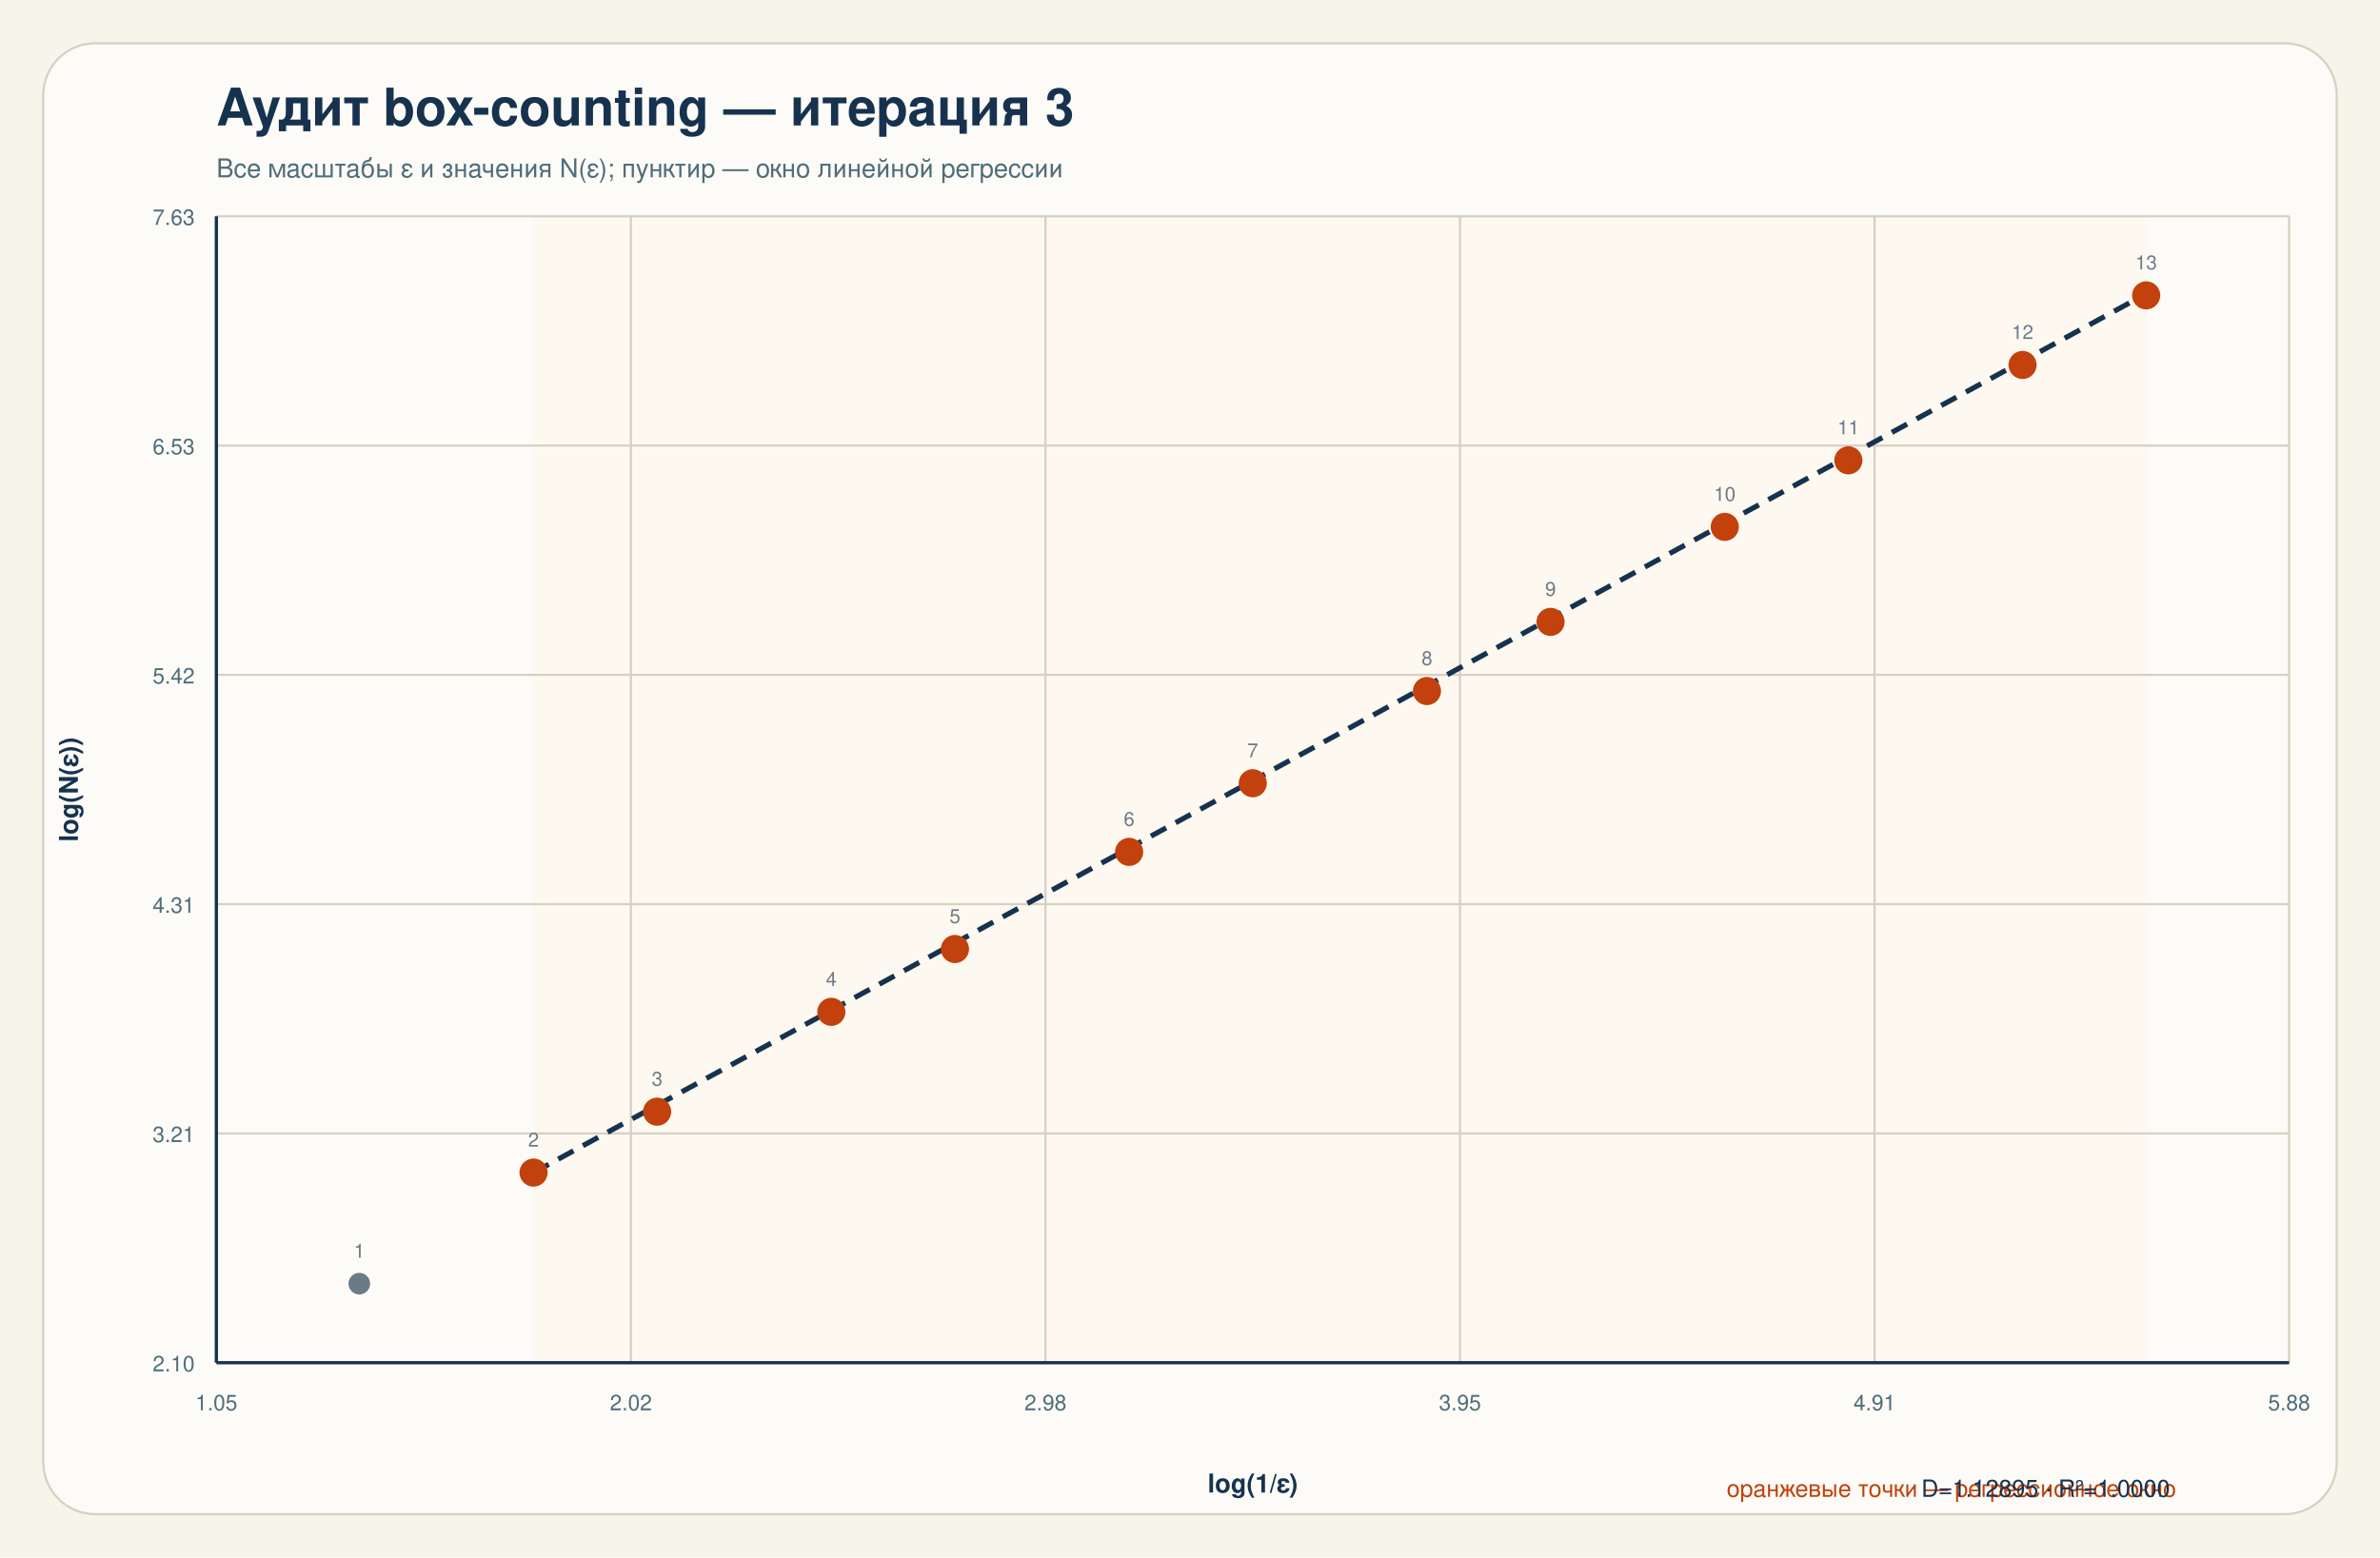
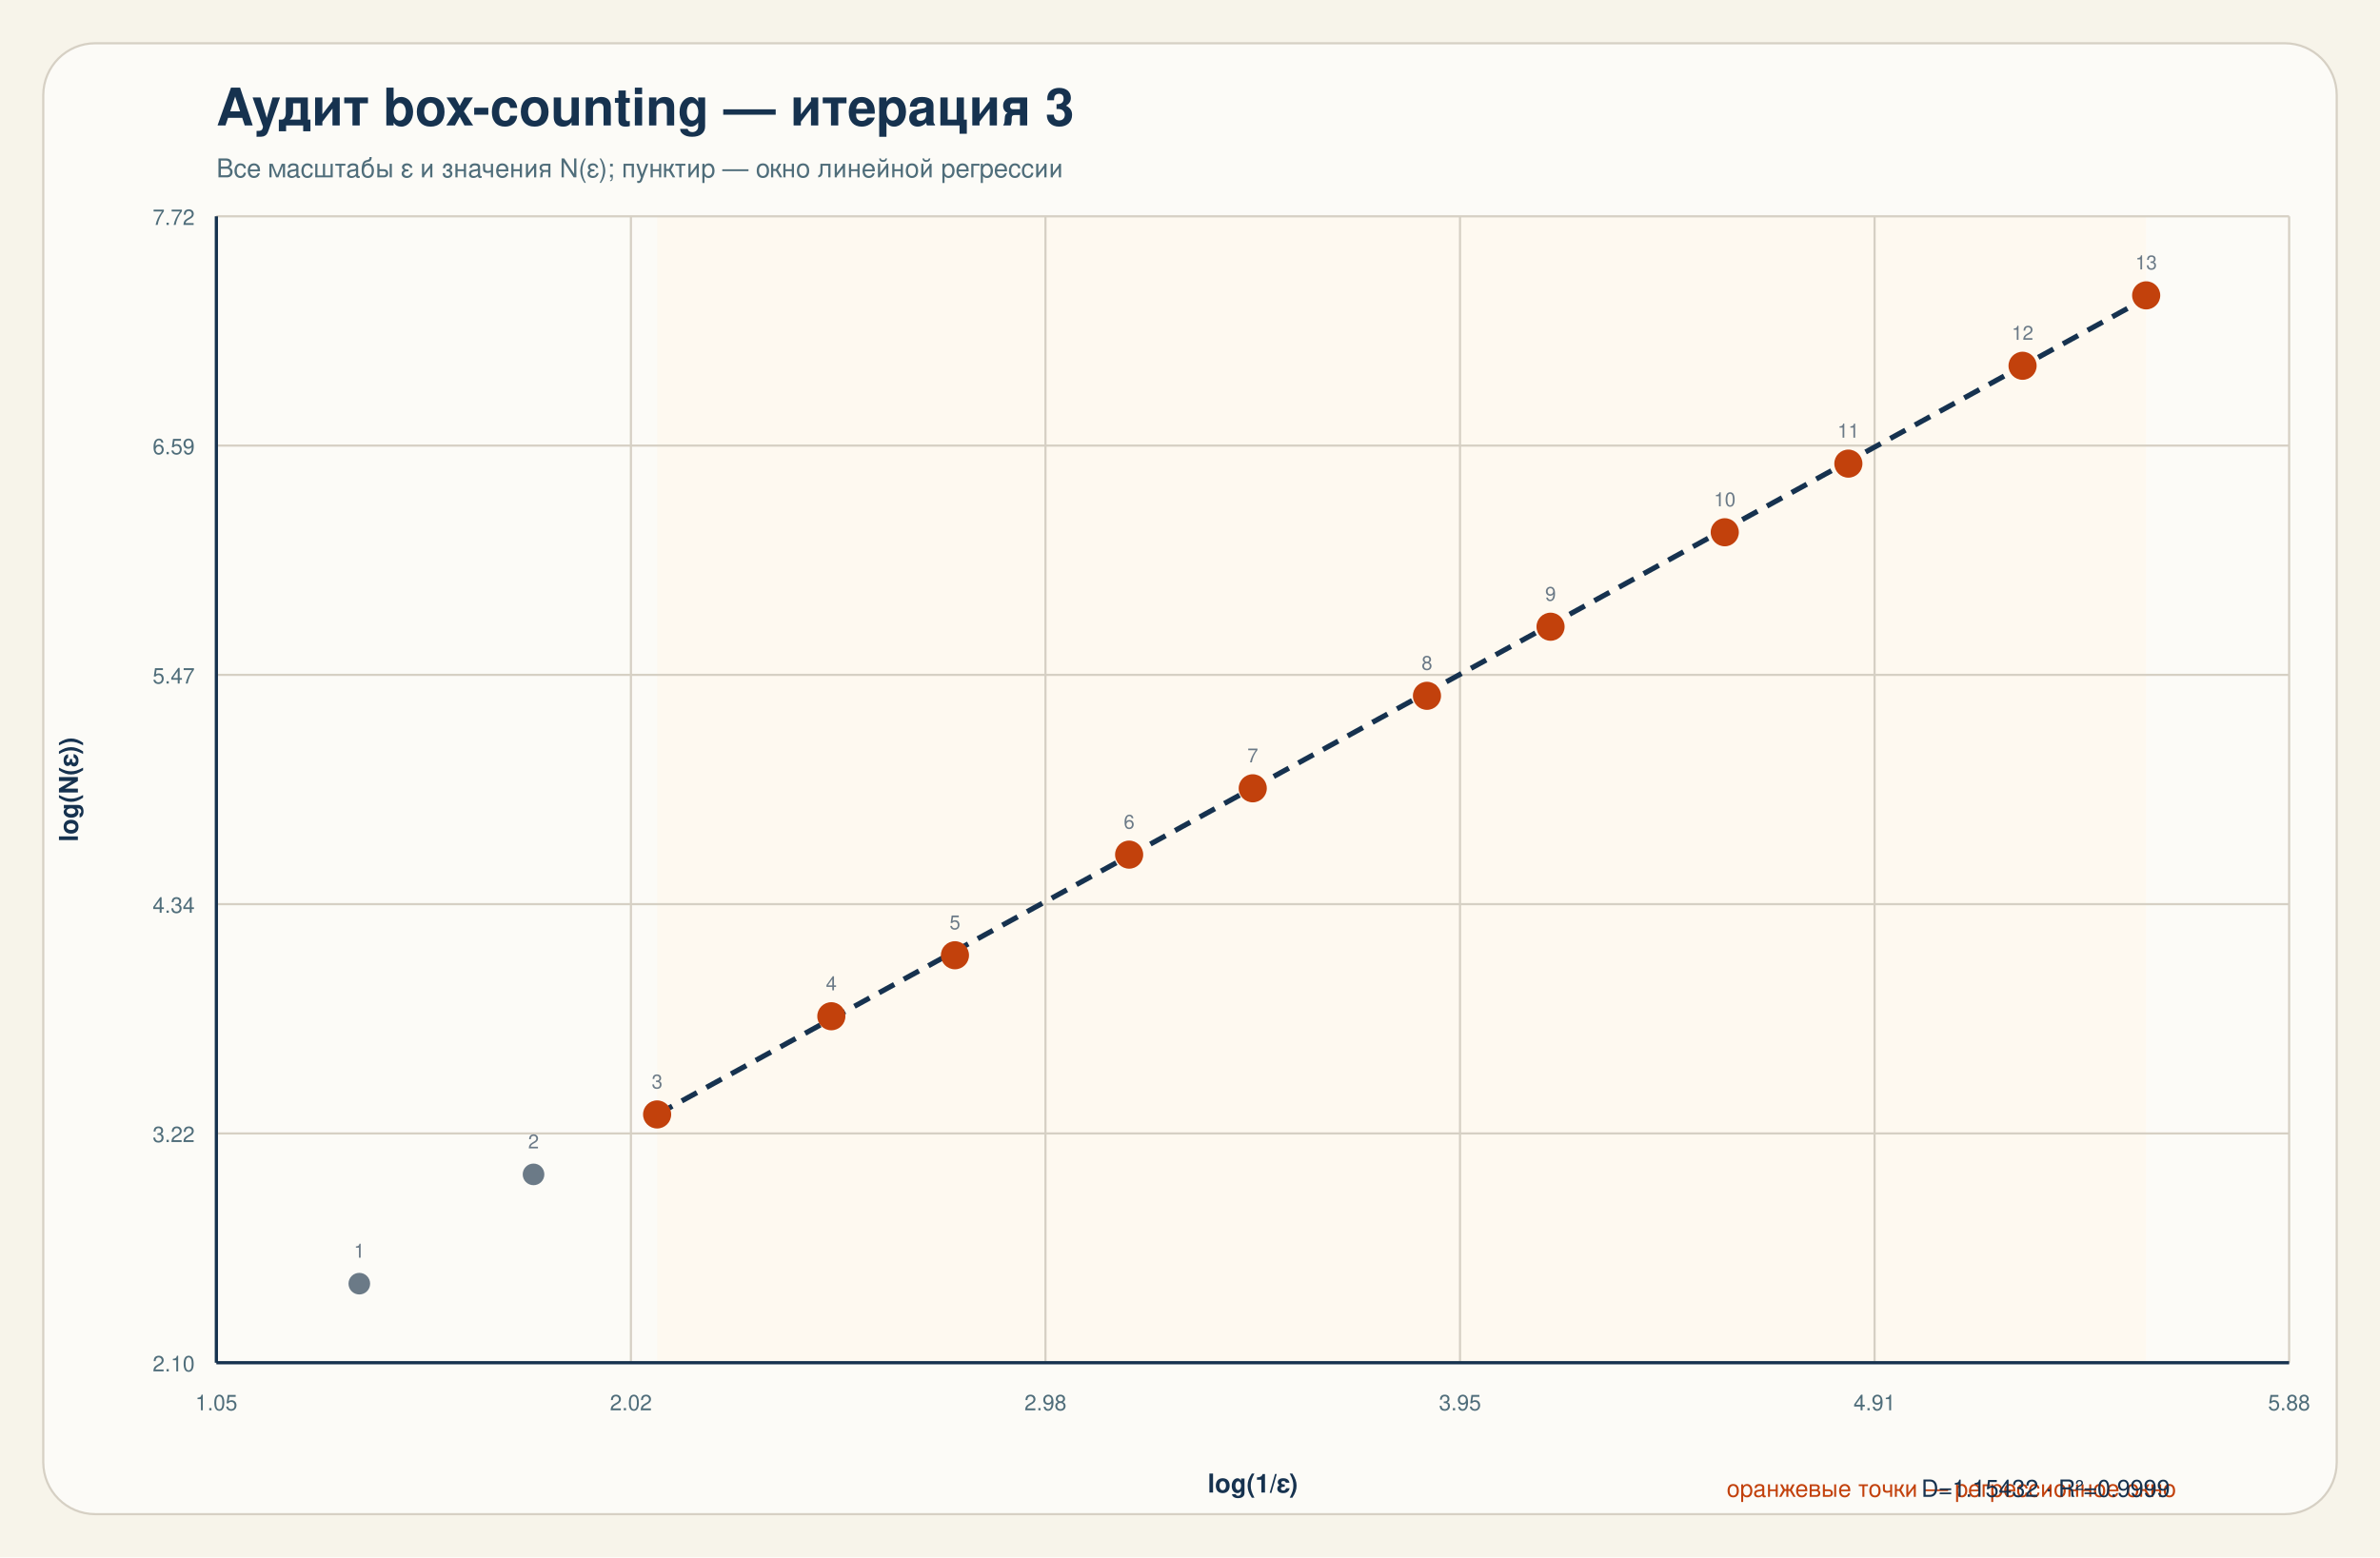
<svg xmlns="http://www.w3.org/2000/svg" width="1100" height="720" viewBox="0 0 1100 720">
  <rect width="100%" height="100%" fill="#f7f4ea" />
  <rect x="20" y="20" width="1060" height="680" rx="24" fill="#fcfbf7" stroke="#d6d0c4" />
  <text x="100" y="58" font-family="Helvetica, Arial, sans-serif" font-size="24" font-weight="700" fill="#16324f">Аудит box-counting — итерация 3</text>
  <text x="100" y="82" font-family="Helvetica, Arial, sans-serif" font-size="12" fill="#4f6d7a">Все масштабы ε и значения N(ε); пунктир — окно линейной регрессии</text>
-   <rect x="246.59" y="100.00" width="745.35" height="530.00" fill="#fff7ed" fill-opacity="0.65" />
+   <rect x="303.71" y="100.00" width="688.22" height="530.00" fill="#fff7ed" fill-opacity="0.65" />
  <line x1="100.00" y1="100.00" x2="100.00" y2="630.00" stroke="#d6d0c4" stroke-width="1" />
  <line x1="100.00" y1="630.00" x2="1058.00" y2="630.00" stroke="#d6d0c4" stroke-width="1" />
  <text x="100.00" y="652.00" font-family="Helvetica, Arial, sans-serif" font-size="10" fill="#4f6d7a" text-anchor="middle">1.05</text>
  <text x="90.00" y="634.00" font-family="Helvetica, Arial, sans-serif" font-size="10" fill="#4f6d7a" text-anchor="end">2.10</text>
  <line x1="291.60" y1="100.00" x2="291.60" y2="630.00" stroke="#d6d0c4" stroke-width="1" />
  <line x1="100.00" y1="524.00" x2="1058.00" y2="524.00" stroke="#d6d0c4" stroke-width="1" />
  <text x="291.60" y="652.00" font-family="Helvetica, Arial, sans-serif" font-size="10" fill="#4f6d7a" text-anchor="middle">2.02</text>
-   <text x="90.00" y="528.00" font-family="Helvetica, Arial, sans-serif" font-size="10" fill="#4f6d7a" text-anchor="end">3.21</text>
+   <text x="90.00" y="528.00" font-family="Helvetica, Arial, sans-serif" font-size="10" fill="#4f6d7a" text-anchor="end">3.22</text>
  <line x1="483.20" y1="100.00" x2="483.20" y2="630.00" stroke="#d6d0c4" stroke-width="1" />
  <line x1="100.00" y1="418.00" x2="1058.00" y2="418.00" stroke="#d6d0c4" stroke-width="1" />
  <text x="483.20" y="652.00" font-family="Helvetica, Arial, sans-serif" font-size="10" fill="#4f6d7a" text-anchor="middle">2.98</text>
-   <text x="90.00" y="422.00" font-family="Helvetica, Arial, sans-serif" font-size="10" fill="#4f6d7a" text-anchor="end">4.31</text>
+   <text x="90.00" y="422.00" font-family="Helvetica, Arial, sans-serif" font-size="10" fill="#4f6d7a" text-anchor="end">4.34</text>
  <line x1="674.80" y1="100.00" x2="674.80" y2="630.00" stroke="#d6d0c4" stroke-width="1" />
  <line x1="100.00" y1="312.00" x2="1058.00" y2="312.00" stroke="#d6d0c4" stroke-width="1" />
  <text x="674.80" y="652.00" font-family="Helvetica, Arial, sans-serif" font-size="10" fill="#4f6d7a" text-anchor="middle">3.95</text>
-   <text x="90.00" y="316.00" font-family="Helvetica, Arial, sans-serif" font-size="10" fill="#4f6d7a" text-anchor="end">5.42</text>
+   <text x="90.00" y="316.00" font-family="Helvetica, Arial, sans-serif" font-size="10" fill="#4f6d7a" text-anchor="end">5.47</text>
  <line x1="866.40" y1="100.00" x2="866.40" y2="630.00" stroke="#d6d0c4" stroke-width="1" />
  <line x1="100.00" y1="206.00" x2="1058.00" y2="206.00" stroke="#d6d0c4" stroke-width="1" />
  <text x="866.40" y="652.00" font-family="Helvetica, Arial, sans-serif" font-size="10" fill="#4f6d7a" text-anchor="middle">4.91</text>
-   <text x="90.00" y="210.00" font-family="Helvetica, Arial, sans-serif" font-size="10" fill="#4f6d7a" text-anchor="end">6.53</text>
+   <text x="90.00" y="210.00" font-family="Helvetica, Arial, sans-serif" font-size="10" fill="#4f6d7a" text-anchor="end">6.59</text>
  <line x1="1058.00" y1="100.00" x2="1058.00" y2="630.00" stroke="#d6d0c4" stroke-width="1" />
  <line x1="100.00" y1="100.00" x2="1058.00" y2="100.00" stroke="#d6d0c4" stroke-width="1" />
  <text x="1058.00" y="652.00" font-family="Helvetica, Arial, sans-serif" font-size="10" fill="#4f6d7a" text-anchor="middle">5.88</text>
-   <text x="90.00" y="104.00" font-family="Helvetica, Arial, sans-serif" font-size="10" fill="#4f6d7a" text-anchor="end">7.63</text>
-   <line x1="246.59" y1="542.10" x2="991.93" y2="135.83" stroke="#16324f" stroke-width="2.4" stroke-dasharray="8 5" />
+   <text x="90.00" y="104.00" font-family="Helvetica, Arial, sans-serif" font-size="10" fill="#4f6d7a" text-anchor="end">7.72</text>
+   <line x1="303.71" y1="515.22" x2="991.93" y2="137.86" stroke="#16324f" stroke-width="2.4" stroke-dasharray="8 5" />
  <circle cx="166.07" cy="593.45" r="5.0" fill="#6b7a87" />
-   <circle cx="246.59" cy="542.10" r="6.5" fill="#c2410c" />
-   <circle cx="303.71" cy="513.94" r="6.5" fill="#c2410c" />
-   <circle cx="384.23" cy="467.79" r="6.5" fill="#c2410c" />
-   <circle cx="441.36" cy="438.74" r="6.5" fill="#c2410c" />
-   <circle cx="521.87" cy="393.83" r="6.5" fill="#c2410c" />
-   <circle cx="579.00" cy="362.10" r="6.5" fill="#c2410c" />
-   <circle cx="659.52" cy="319.48" r="6.5" fill="#c2410c" />
-   <circle cx="716.64" cy="287.50" r="6.5" fill="#c2410c" />
-   <circle cx="797.16" cy="243.58" r="6.5" fill="#c2410c" />
-   <circle cx="854.29" cy="212.82" r="6.5" fill="#c2410c" />
-   <circle cx="934.80" cy="168.72" r="6.5" fill="#c2410c" />
+   <circle cx="246.59" cy="542.93" r="5.0" fill="#6b7a87" />
+   <circle cx="303.71" cy="515.22" r="6.5" fill="#c2410c" />
+   <circle cx="384.23" cy="469.82" r="6.5" fill="#c2410c" />
+   <circle cx="441.36" cy="441.63" r="6.5" fill="#c2410c" />
+   <circle cx="521.87" cy="395.11" r="6.5" fill="#c2410c" />
+   <circle cx="579.00" cy="364.44" r="6.5" fill="#c2410c" />
+   <circle cx="659.52" cy="321.68" r="6.5" fill="#c2410c" />
+   <circle cx="716.64" cy="289.74" r="6.5" fill="#c2410c" />
+   <circle cx="797.16" cy="246.07" r="6.5" fill="#c2410c" />
+   <circle cx="854.29" cy="214.34" r="6.5" fill="#c2410c" />
+   <circle cx="934.80" cy="169.10" r="6.5" fill="#c2410c" />
  <circle cx="991.93" cy="136.55" r="6.5" fill="#c2410c" />
  <text x="166.07" y="581.45" font-family="Helvetica, Arial, sans-serif" font-size="9" fill="#6b7a87" text-anchor="middle">1</text>
-   <text x="246.59" y="530.10" font-family="Helvetica, Arial, sans-serif" font-size="9" fill="#6b7a87" text-anchor="middle">2</text>
-   <text x="303.71" y="501.94" font-family="Helvetica, Arial, sans-serif" font-size="9" fill="#6b7a87" text-anchor="middle">3</text>
-   <text x="384.23" y="455.79" font-family="Helvetica, Arial, sans-serif" font-size="9" fill="#6b7a87" text-anchor="middle">4</text>
-   <text x="441.36" y="426.74" font-family="Helvetica, Arial, sans-serif" font-size="9" fill="#6b7a87" text-anchor="middle">5</text>
-   <text x="521.87" y="381.83" font-family="Helvetica, Arial, sans-serif" font-size="9" fill="#6b7a87" text-anchor="middle">6</text>
-   <text x="579.00" y="350.10" font-family="Helvetica, Arial, sans-serif" font-size="9" fill="#6b7a87" text-anchor="middle">7</text>
-   <text x="659.52" y="307.48" font-family="Helvetica, Arial, sans-serif" font-size="9" fill="#6b7a87" text-anchor="middle">8</text>
-   <text x="716.64" y="275.50" font-family="Helvetica, Arial, sans-serif" font-size="9" fill="#6b7a87" text-anchor="middle">9</text>
-   <text x="797.16" y="231.58" font-family="Helvetica, Arial, sans-serif" font-size="9" fill="#6b7a87" text-anchor="middle">10</text>
-   <text x="854.29" y="200.82" font-family="Helvetica, Arial, sans-serif" font-size="9" fill="#6b7a87" text-anchor="middle">11</text>
-   <text x="934.80" y="156.72" font-family="Helvetica, Arial, sans-serif" font-size="9" fill="#6b7a87" text-anchor="middle">12</text>
+   <text x="246.59" y="530.93" font-family="Helvetica, Arial, sans-serif" font-size="9" fill="#6b7a87" text-anchor="middle">2</text>
+   <text x="303.71" y="503.22" font-family="Helvetica, Arial, sans-serif" font-size="9" fill="#6b7a87" text-anchor="middle">3</text>
+   <text x="384.23" y="457.82" font-family="Helvetica, Arial, sans-serif" font-size="9" fill="#6b7a87" text-anchor="middle">4</text>
+   <text x="441.36" y="429.63" font-family="Helvetica, Arial, sans-serif" font-size="9" fill="#6b7a87" text-anchor="middle">5</text>
+   <text x="521.87" y="383.11" font-family="Helvetica, Arial, sans-serif" font-size="9" fill="#6b7a87" text-anchor="middle">6</text>
+   <text x="579.00" y="352.44" font-family="Helvetica, Arial, sans-serif" font-size="9" fill="#6b7a87" text-anchor="middle">7</text>
+   <text x="659.52" y="309.68" font-family="Helvetica, Arial, sans-serif" font-size="9" fill="#6b7a87" text-anchor="middle">8</text>
+   <text x="716.64" y="277.74" font-family="Helvetica, Arial, sans-serif" font-size="9" fill="#6b7a87" text-anchor="middle">9</text>
+   <text x="797.16" y="234.07" font-family="Helvetica, Arial, sans-serif" font-size="9" fill="#6b7a87" text-anchor="middle">10</text>
+   <text x="854.29" y="202.34" font-family="Helvetica, Arial, sans-serif" font-size="9" fill="#6b7a87" text-anchor="middle">11</text>
+   <text x="934.80" y="157.10" font-family="Helvetica, Arial, sans-serif" font-size="9" fill="#6b7a87" text-anchor="middle">12</text>
  <text x="991.93" y="124.55" font-family="Helvetica, Arial, sans-serif" font-size="9" fill="#6b7a87" text-anchor="middle">13</text>
  <line x1="100.00" y1="630.00" x2="1058.00" y2="630.00" stroke="#16324f" stroke-width="1.5" />
  <line x1="100.00" y1="100.00" x2="100.00" y2="630.00" stroke="#16324f" stroke-width="1.5" />
  <text x="579.00" y="690.00" font-family="Helvetica, Arial, sans-serif" font-size="12" font-weight="700" fill="#16324f" text-anchor="middle">log(1/ε)</text>
  <text x="36.00" y="365.00" font-family="Helvetica, Arial, sans-serif" font-size="12" font-weight="700" fill="#16324f" text-anchor="middle" transform="rotate(-90, 36.00, 365.00)">log(N(ε))</text>
  <text x="798" y="692" font-family="Helvetica, Arial, sans-serif" font-size="11" fill="#c2410c">оранжевые точки — регрессионное окно</text>
-   <text x="888" y="692" font-family="Helvetica, Arial, sans-serif" font-size="11" fill="#16324f">D=1.12895 · R²=1.0000</text>
+   <text x="888" y="692" font-family="Helvetica, Arial, sans-serif" font-size="11" fill="#16324f">D=1.15432 · R²=0.9999</text>
</svg>
